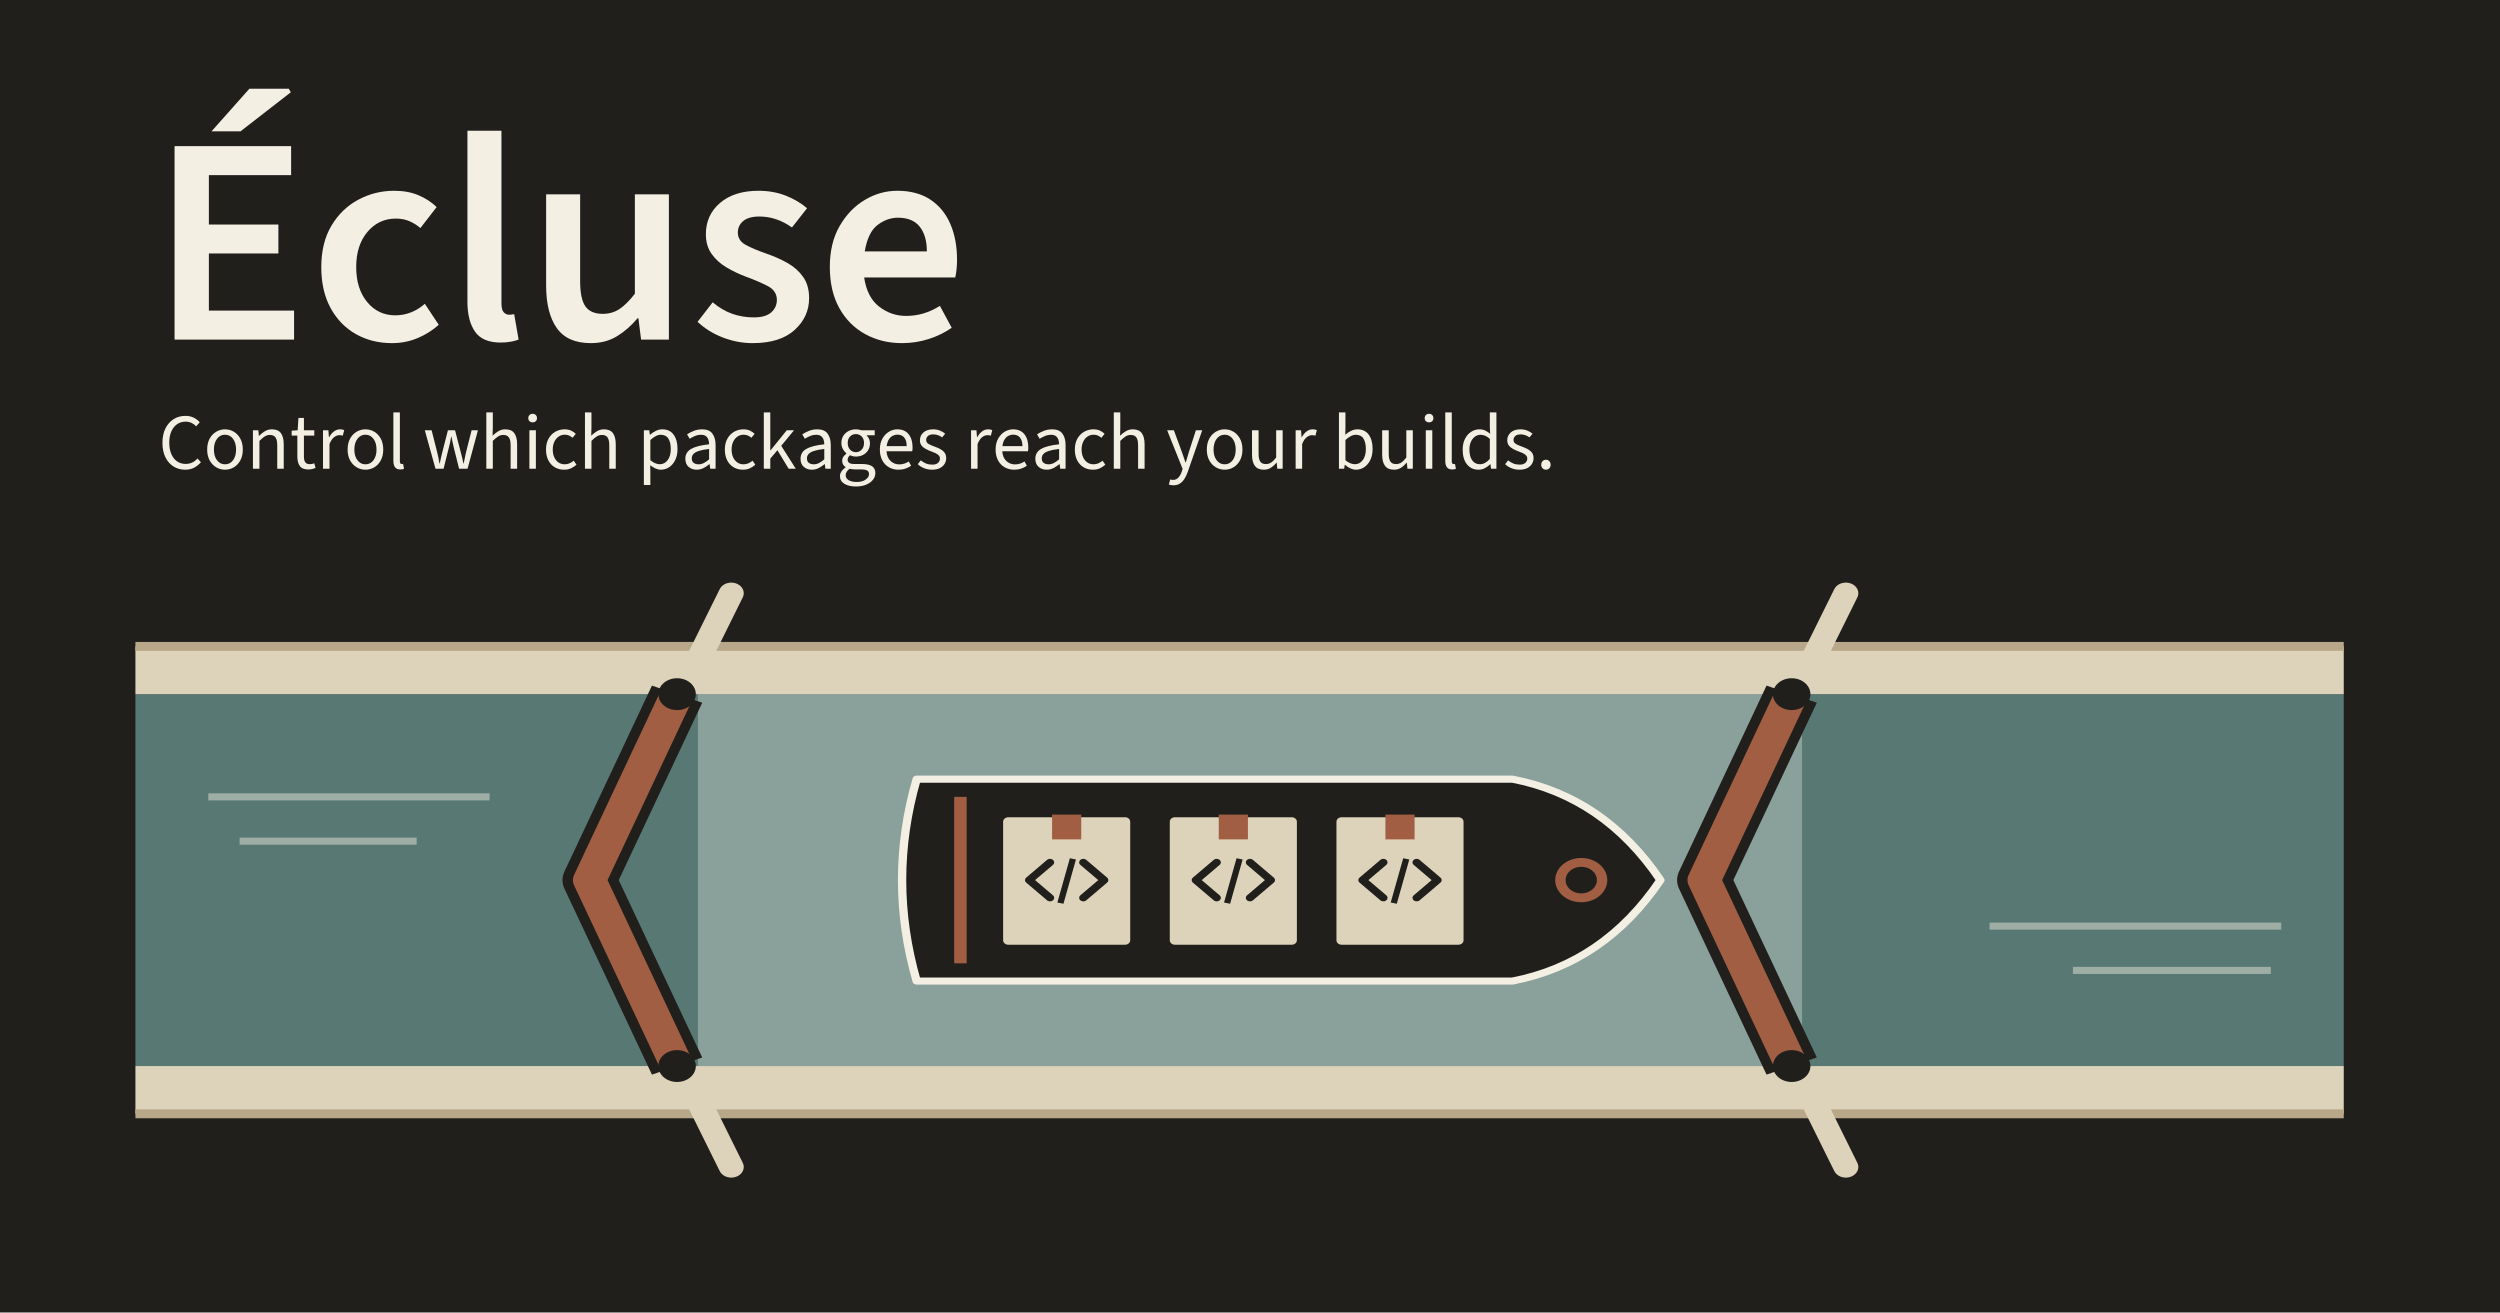
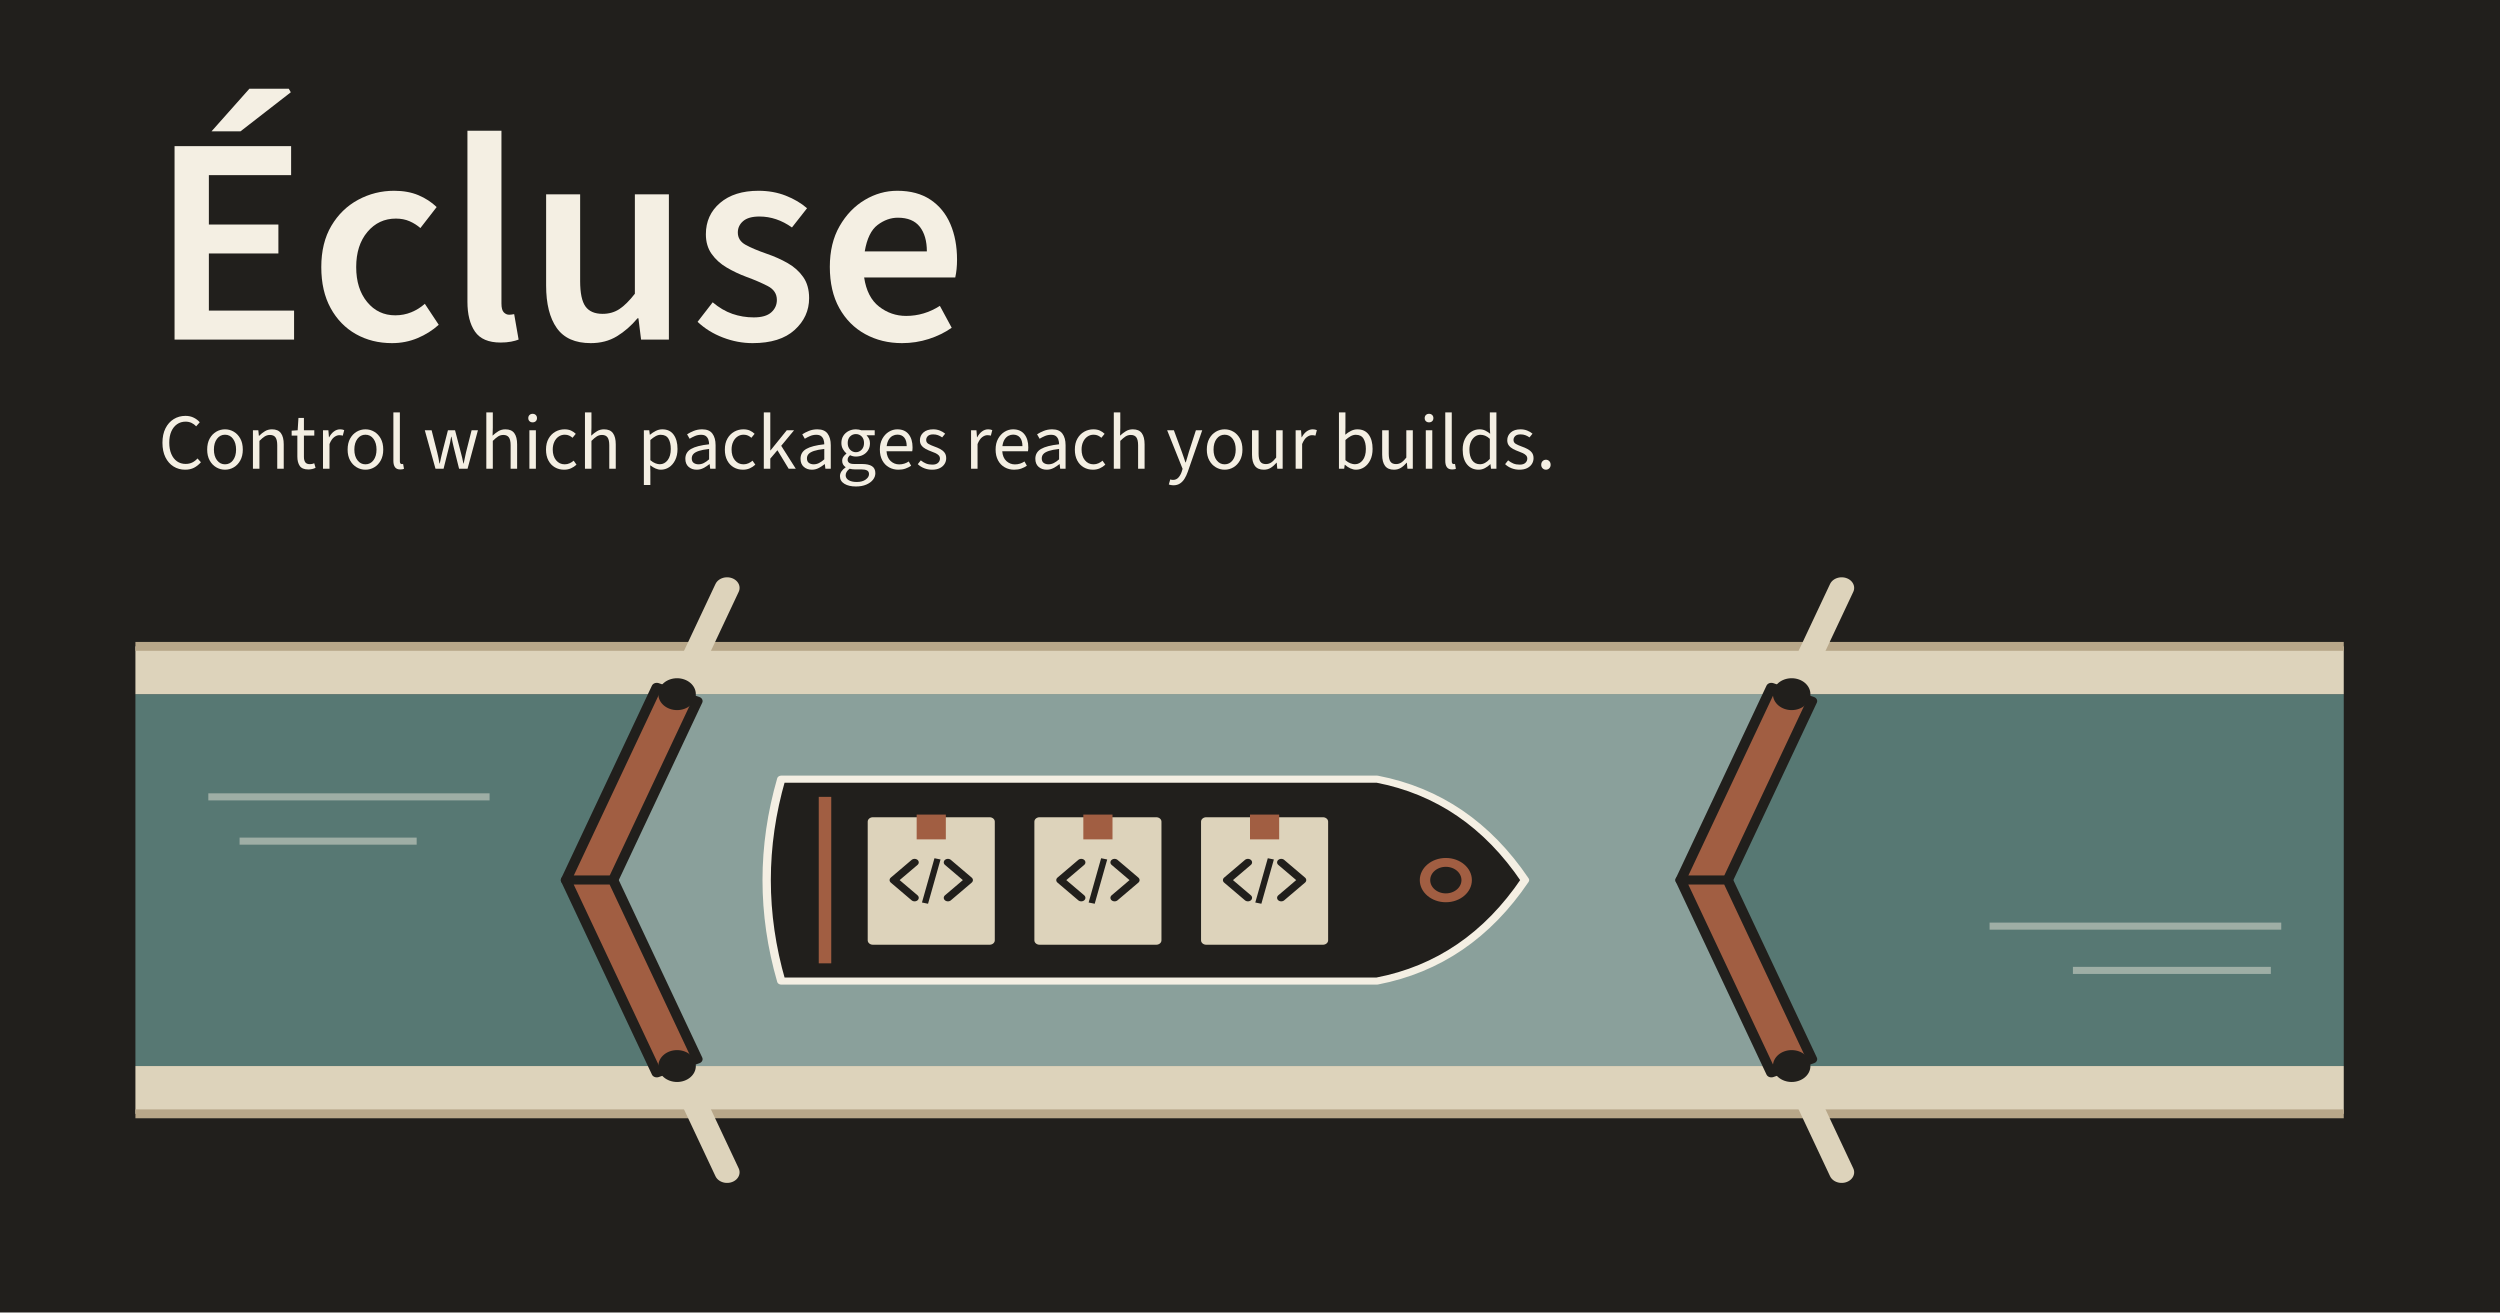
<svg xmlns="http://www.w3.org/2000/svg" width="1200" height="630" viewBox="0 0 1200 630" role="img" aria-labelledby="title description">
  <rect width="1200" height="630" fill="#211F1C" />
  <g aria-label="Écluse" fill="#F4EFE3" transform="translate(72 163) scale(0.142 -0.142)">
    <path transform="translate(0,0)" d="M83 0V654H477V556H199V389H434V291H199V98H487V0ZM208 704 336 848H469L476 836L306 704Z" />
    <path transform="translate(538,0)" d="M280 -12Q212 -12 158.0 18.5Q104 49 72.5 106.5Q41 164 41 245Q41 327 75.0 384.5Q109 442 165.5 472.5Q222 503 287 503Q334 503 369.5 488.0Q405 473 431 448L376 377Q360 391 339.5 400.0Q319 409 293 409Q235 409 197.0 364.0Q159 319 159 245Q159 172 196.0 127.0Q233 82 291 82Q320 82 345.5 92.5Q371 103 391 121L438 50Q407 22 366.5 5.0Q326 -12 280 -12Z" />
    <path transform="translate(1000,0)" d="M185 -10Q124 -10 98.5 27.0Q73 64 73 128V706H188V122Q188 100 196.0 92.0Q204 84 214 84Q218 84 221.5 84.5Q225 85 231 86L246 0Q236 -4 220.5 -7.0Q205 -10 185 -10Z" />
    <path transform="translate(1271,0)" d="M219 -12Q140 -12 104.0 39.0Q68 90 68 183V491H183V198Q183 137 201.0 112.0Q219 87 259 87Q291 87 315.5 103.0Q340 119 368 155V491H483V0H389L380 72H377Q345 34 307.0 11.0Q269 -12 219 -12Z" />
    <path transform="translate(1827,0)" d="M210 -12Q159 -12 109.5 7.0Q60 26 24 60L75 126Q107 99 141.5 87.0Q176 75 214 75Q254 75 273.0 92.0Q292 109 292 134Q292 165 261.0 181.0Q230 197 189 212Q154 225 122.5 243.5Q91 262 71.5 289.5Q52 317 52 356Q52 421 100.0 462.0Q148 503 230 503Q280 503 322.0 486.5Q364 470 394 444L343 379Q291 416 233 416Q196 416 178.0 400.5Q160 385 160 362Q160 335 186.0 320.5Q212 306 258 290Q296 277 328.5 258.5Q361 240 381.0 211.5Q401 183 401 140Q401 77 352.0 32.5Q303 -12 210 -12Z" />
    <path transform="translate(2258,0)" d="M270 412Q234 412 201.5 387.5Q169 363 158 298H368Q368 351 344.0 381.5Q320 412 270 412ZM284 -12Q215 -12 159.5 18.5Q104 49 72.0 106.5Q40 164 40 246Q40 326 73.0 383.5Q106 441 158.0 472.0Q210 503 268 503Q335 503 380.0 473.0Q425 443 447.5 390.5Q470 338 470 270Q470 237 464 210H156Q166 143 206.5 111.5Q247 80 298 80Q359 80 412 114L452 40Q418 16 374.5 2.0Q331 -12 284 -12Z" />
  </g>
  <g aria-label="Control which packages reach your builds." fill="#F4EFE3" transform="translate(76 225) scale(0.038 -0.038)">
    <path transform="translate(0,0)" d="M339 -12Q257 -12 192.0 28.5Q127 69 89.5 145.0Q52 221 52 328Q52 434 90.0 510.0Q128 586 194.0 627.0Q260 668 343 668Q402 668 448.5 644.5Q495 621 523 587L478 536Q452 564 418.5 579.5Q385 595 344 595Q283 595 236.5 562.5Q190 530 164.0 471.0Q138 412 138 330Q138 248 163.5 187.5Q189 127 235.5 94.0Q282 61 345 61Q391 61 427.5 78.5Q464 96 495 130L538 82Q498 37 450.5 12.5Q403 -12 339 -12Z" />
    <path transform="translate(571,0)" d="M271 -12Q212 -12 160.5 18.0Q109 48 77.5 105.0Q46 162 46 242Q46 324 77.5 381.0Q109 438 160.5 468.0Q212 498 271 498Q331 498 382.0 468.0Q433 438 464.5 381.0Q496 324 496 242Q496 162 464.5 105.0Q433 48 382.0 18.0Q331 -12 271 -12ZM271 56Q334 56 372.5 107.5Q411 159 411 242Q411 326 372.5 378.0Q334 430 271 430Q209 430 170.0 378.0Q131 326 131 242Q131 159 170.0 107.5Q209 56 271 56Z" />
    <path transform="translate(1113,0)" d="M82 0V486H150L157 416H160Q195 451 234.0 474.5Q273 498 323 498Q400 498 435.5 449.5Q471 401 471 308V0H389V297Q389 365 367.0 396.0Q345 427 297 427Q260 427 230.5 408.0Q201 389 164 352V0Z" />
    <path transform="translate(1660,0)" d="M235 -9Q157 -9 126.5 35.5Q96 80 96 153V419H24V481L100 486L110 642H179V486H310V419H179V151Q179 107 195.5 82.5Q212 58 254 58Q267 58 281.0 60.5Q295 63 309 70L326 12Q307 2 283.5 -3.5Q260 -9 235 -9Z" />
    <path transform="translate(1998,0)" d="M82 0V486H150L157 398H160Q184 444 220.0 471.0Q256 498 298 498Q327 498 350 488L332 418Q321 421 311.5 422.5Q302 424 287 424Q256 424 222.5 399.0Q189 374 164 312V0Z" />
    <path transform="translate(2345,0)" d="M271 -12Q212 -12 160.5 18.0Q109 48 77.5 105.0Q46 162 46 242Q46 324 77.5 381.0Q109 438 160.5 468.0Q212 498 271 498Q331 498 382.0 468.0Q433 438 464.5 381.0Q496 324 496 242Q496 162 464.5 105.0Q433 48 382.0 18.0Q331 -12 271 -12ZM271 56Q334 56 372.5 107.5Q411 159 411 242Q411 326 372.5 378.0Q334 430 271 430Q209 430 170.0 378.0Q131 326 131 242Q131 159 170.0 107.5Q209 56 271 56Z" />
    <path transform="translate(2887,0)" d="M169 -9Q123 -9 102.5 19.5Q82 48 82 100V712H164V94Q164 75 171.0 67.0Q178 59 188 59Q192 59 195.5 59.5Q199 60 205 61L216 -1Q198 -9 169 -9Z" />
    <path transform="translate(3142,0)" d="" />
    <path transform="translate(3342,0)" d="M159 0 24 486H110L181 205Q189 172 196.0 139.0Q203 106 209 67H213Q221 106 228.5 139.0Q236 172 244 205L316 486H406L479 205Q488 172 496.0 139.0Q504 106 511 67H515Q523 106 530.0 139.0Q537 172 544 205L615 486H695L564 0H457L392 260Q383 294 376.0 327.5Q369 361 361 404H357Q350 361 342.5 327.0Q335 293 326 260L261 0Z" />
    <path transform="translate(4061,0)" d="M82 0V712H164V518L161 418Q196 451 234.5 474.5Q273 498 323 498Q400 498 435.5 449.5Q471 401 471 308V0H389V297Q389 365 367.0 396.0Q345 427 297 427Q260 427 230.5 408.0Q201 389 164 352V0Z" />
    <path transform="translate(4605,0)" d="M82 0V486H164V0ZM123 586Q99 586 83.5 600.5Q68 615 68 640Q68 664 83.5 679.0Q99 694 123 694Q147 694 162.5 679.0Q178 664 178 640Q178 615 162.5 600.5Q147 586 123 586Z" />
    <path transform="translate(4851,0)" d="M275 -12Q210 -12 158.0 18.0Q106 48 76.0 105.0Q46 162 46 242Q46 324 78.5 381.0Q111 438 164.5 468.0Q218 498 280 498Q328 498 362.5 482.0Q397 466 422 441L381 391Q362 408 338.5 419.0Q315 430 283 430Q240 430 205.5 406.5Q171 383 151.0 340.5Q131 298 131 242Q131 159 173.0 107.5Q215 56 282 56Q315 56 344.0 69.0Q373 82 395 102L431 52Q401 23 361.5 5.5Q322 -12 275 -12Z" />
    <path transform="translate(5307,0)" d="M82 0V712H164V518L161 418Q196 451 234.5 474.5Q273 498 323 498Q400 498 435.5 449.5Q471 401 471 308V0H389V297Q389 365 367.0 396.0Q345 427 297 427Q260 427 230.5 408.0Q201 389 164 352V0Z" />
    <path transform="translate(5851,0)" d="" />
    <path transform="translate(6051,0)" d="M82 -205V486H150L157 430H160Q193 458 232.5 478.0Q272 498 315 498Q409 498 458.0 430.5Q507 363 507 250Q507 168 477.5 109.0Q448 50 400.5 19.0Q353 -12 297 -12Q263 -12 229.5 3.0Q196 18 162 44L164 -41V-205ZM283 57Q343 57 382.5 108.5Q422 160 422 250Q422 330 392.5 379.5Q363 429 294 429Q263 429 231.5 412.0Q200 395 164 363V108Q197 80 228.0 68.5Q259 57 283 57Z" />
    <path transform="translate(6606,0)" d="M194 -12Q133 -12 92.0 24.0Q51 60 51 126Q51 208 123.0 250.0Q195 292 351 309Q351 340 342.0 367.0Q333 394 311.5 411.5Q290 429 250 429Q208 429 171.0 413.0Q134 397 105 379L73 435Q107 458 156.5 478.0Q206 498 264 498Q353 498 393.0 443.5Q433 389 433 298V0H365L358 58H355Q319 29 279.5 8.5Q240 -12 194 -12ZM217 56Q252 56 284.0 72.0Q316 88 351 119V250Q269 241 221.0 225.0Q173 209 152.5 186.0Q132 163 132 131Q132 91 157.0 73.5Q182 56 217 56Z" />
    <path transform="translate(7110,0)" d="M275 -12Q210 -12 158.0 18.0Q106 48 76.0 105.0Q46 162 46 242Q46 324 78.5 381.0Q111 438 164.5 468.0Q218 498 280 498Q328 498 362.5 482.0Q397 466 422 441L381 391Q362 408 338.5 419.0Q315 430 283 430Q240 430 205.5 406.5Q171 383 151.0 340.5Q131 298 131 242Q131 159 173.0 107.5Q215 56 282 56Q315 56 344.0 69.0Q373 82 395 102L431 52Q401 23 361.5 5.5Q322 -12 275 -12Z" />
    <path transform="translate(7566,0)" d="M82 0V712H164V231H166L372 486H464L302 290L486 0H396L254 234L164 128V0Z" />
    <path transform="translate(8061,0)" d="M194 -12Q133 -12 92.0 24.0Q51 60 51 126Q51 208 123.0 250.0Q195 292 351 309Q351 340 342.0 367.0Q333 394 311.5 411.5Q290 429 250 429Q208 429 171.0 413.0Q134 397 105 379L73 435Q107 458 156.5 478.0Q206 498 264 498Q353 498 393.0 443.5Q433 389 433 298V0H365L358 58H355Q319 29 279.5 8.5Q240 -12 194 -12ZM217 56Q252 56 284.0 72.0Q316 88 351 119V250Q269 241 221.0 225.0Q173 209 152.5 186.0Q132 163 132 131Q132 91 157.0 73.5Q182 56 217 56Z" />
    <path transform="translate(8565,0)" d="M246 -224Q157 -224 101.0 -190.0Q45 -156 45 -93Q45 -62 64.0 -33.5Q83 -5 116 17V21Q98 32 85.5 52.0Q73 72 73 100Q73 131 90.0 154.0Q107 177 126 190V194Q102 214 82.5 248.0Q63 282 63 325Q63 378 88.0 417.0Q113 456 155.0 477.0Q197 498 246 498Q266 498 284.0 494.5Q302 491 315 486H484V423H383V419Q400 403 412.0 379.0Q424 355 424 322Q424 271 400.0 233.0Q376 195 336.0 174.5Q296 154 246 154Q207 154 173 171Q160 160 151.0 146.5Q142 133 142 113Q142 90 160.5 75.0Q179 60 228 60H322Q407 60 449.5 32.5Q492 5 492 -56Q492 -101 462.0 -139.0Q432 -177 377.0 -200.5Q322 -224 246 -224ZM246 209Q288 209 318.5 240.5Q349 272 349 325Q349 378 319.0 408.0Q289 438 246 438Q203 438 173.0 408.0Q143 378 143 325Q143 272 173.5 240.5Q204 209 246 209ZM258 -167Q328 -167 370.0 -136.5Q412 -106 412 -68Q412 -34 386.5 -21.0Q361 -8 314 -8H230Q216 -8 199.5 -6.0Q183 -4 167 0Q141 -19 129.0 -40.0Q117 -61 117 -82Q117 -121 154.5 -144.0Q192 -167 258 -167Z" />
    <path transform="translate(9069,0)" d="M266 431Q236 431 207.5 416.5Q179 402 158.5 370.0Q138 338 131 286H384Q384 357 353.0 394.0Q322 431 266 431ZM279 -12Q214 -12 160.5 18.0Q107 48 76.0 105.5Q45 163 45 243Q45 322 76.5 379.0Q108 436 158.5 467.0Q209 498 265 498Q359 498 408.5 436.0Q458 374 458 270Q458 257 457.0 245.0Q456 233 454 221H129Q135 139 181.5 97.0Q228 55 289 55Q324 55 354.5 65.0Q385 75 410 92L440 38Q408 16 368.5 2.0Q329 -12 279 -12Z" />
    <path transform="translate(9565,0)" d="M209 -12Q156 -12 109.0 6.5Q62 25 28 58L66 106Q98 80 132.5 66.0Q167 52 212 52Q260 52 284.0 74.5Q308 97 308 128Q308 153 292.0 169.5Q276 186 251.0 197.5Q226 209 198 219Q162 232 129.0 249.5Q96 267 75.5 293.5Q55 320 55 360Q55 419 99.5 458.5Q144 498 223 498Q268 498 307.0 482.5Q346 467 374 443L336 396Q311 414 283.5 424.0Q256 434 223 434Q177 434 155.5 413.0Q134 392 134 364Q134 331 163.0 314.0Q192 297 237 281Q275 268 309.5 250.0Q344 232 365.5 204.5Q387 177 387 133Q387 94 366.5 61.0Q346 28 306.5 8.0Q267 -12 209 -12Z" />
    <path transform="translate(9984,0)" d="" />
    <path transform="translate(10184,0)" d="M82 0V486H150L157 398H160Q184 444 220.0 471.0Q256 498 298 498Q327 498 350 488L332 418Q321 421 311.5 422.5Q302 424 287 424Q256 424 222.5 399.0Q189 374 164 312V0Z" />
    <path transform="translate(10531,0)" d="M266 431Q236 431 207.5 416.5Q179 402 158.5 370.0Q138 338 131 286H384Q384 357 353.0 394.0Q322 431 266 431ZM279 -12Q214 -12 160.5 18.0Q107 48 76.0 105.5Q45 163 45 243Q45 322 76.5 379.0Q108 436 158.5 467.0Q209 498 265 498Q359 498 408.5 436.0Q458 374 458 270Q458 257 457.0 245.0Q456 233 454 221H129Q135 139 181.5 97.0Q228 55 289 55Q324 55 354.5 65.0Q385 75 410 92L440 38Q408 16 368.5 2.0Q329 -12 279 -12Z" />
    <path transform="translate(11027,0)" d="M194 -12Q133 -12 92.0 24.0Q51 60 51 126Q51 208 123.0 250.0Q195 292 351 309Q351 340 342.0 367.0Q333 394 311.5 411.5Q290 429 250 429Q208 429 171.0 413.0Q134 397 105 379L73 435Q107 458 156.5 478.0Q206 498 264 498Q353 498 393.0 443.5Q433 389 433 298V0H365L358 58H355Q319 29 279.5 8.5Q240 -12 194 -12ZM217 56Q252 56 284.0 72.0Q316 88 351 119V250Q269 241 221.0 225.0Q173 209 152.5 186.0Q132 163 132 131Q132 91 157.0 73.5Q182 56 217 56Z" />
    <path transform="translate(11531,0)" d="M275 -12Q210 -12 158.0 18.0Q106 48 76.0 105.0Q46 162 46 242Q46 324 78.5 381.0Q111 438 164.5 468.0Q218 498 280 498Q328 498 362.5 482.0Q397 466 422 441L381 391Q362 408 338.5 419.0Q315 430 283 430Q240 430 205.5 406.5Q171 383 151.0 340.5Q131 298 131 242Q131 159 173.0 107.5Q215 56 282 56Q315 56 344.0 69.0Q373 82 395 102L431 52Q401 23 361.5 5.5Q322 -12 275 -12Z" />
    <path transform="translate(11987,0)" d="M82 0V712H164V518L161 418Q196 451 234.5 474.5Q273 498 323 498Q400 498 435.5 449.5Q471 401 471 308V0H389V297Q389 365 367.0 396.0Q345 427 297 427Q260 427 230.5 408.0Q201 389 164 352V0Z" />
    <path transform="translate(12531,0)" d="" />
    <path transform="translate(12731,0)" d="M90 -209Q74 -209 59.5 -206.0Q45 -203 33 -199L51 -135Q69 -141 86 -141Q127 -141 154.0 -111.5Q181 -82 196 -37L207 -1L12 486H97L196 217Q207 186 219.5 150.0Q232 114 243 80H247Q258 113 268.0 149.0Q278 185 288 217L375 486H455L272 -40Q255 -88 231.5 -126.0Q208 -164 173.5 -186.5Q139 -209 90 -209Z" />
    <path transform="translate(13198,0)" d="M271 -12Q212 -12 160.5 18.0Q109 48 77.5 105.0Q46 162 46 242Q46 324 77.5 381.0Q109 438 160.5 468.0Q212 498 271 498Q331 498 382.0 468.0Q433 438 464.5 381.0Q496 324 496 242Q496 162 464.5 105.0Q433 48 382.0 18.0Q331 -12 271 -12ZM271 56Q334 56 372.5 107.5Q411 159 411 242Q411 326 372.5 378.0Q334 430 271 430Q209 430 170.0 378.0Q131 326 131 242Q131 159 170.0 107.5Q209 56 271 56Z" />
    <path transform="translate(13740,0)" d="M224 -12Q147 -12 111.0 36.5Q75 85 75 178V486H158V189Q158 121 179.5 90.0Q201 59 249 59Q287 59 316.5 78.5Q346 98 380 141V486H462V0H394L387 76H384Q350 36 312.0 12.0Q274 -12 224 -12Z" />
    <path transform="translate(14284,0)" d="M82 0V486H150L157 398H160Q184 444 220.0 471.0Q256 498 298 498Q327 498 350 488L332 418Q321 421 311.5 422.5Q302 424 287 424Q256 424 222.5 399.0Q189 374 164 312V0Z" />
    <path transform="translate(14631,0)" d="" />
    <path transform="translate(14831,0)" d="M297 -12Q263 -12 226.5 4.5Q190 21 158 50H155L148 0H82V712H164V518L162 430Q195 459 234.5 478.5Q274 498 314 498Q409 498 458.0 431.0Q507 364 507 251Q507 168 477.5 109.0Q448 50 400.5 19.0Q353 -12 297 -12ZM283 57Q343 57 382.5 108.5Q422 160 422 250Q422 330 392.5 379.5Q363 429 294 429Q263 429 231.0 412.0Q199 395 164 363V108Q196 80 227.5 68.5Q259 57 283 57Z" />
    <path transform="translate(15384,0)" d="M224 -12Q147 -12 111.0 36.5Q75 85 75 178V486H158V189Q158 121 179.5 90.0Q201 59 249 59Q287 59 316.5 78.5Q346 98 380 141V486H462V0H394L387 76H384Q350 36 312.0 12.0Q274 -12 224 -12Z" />
    <path transform="translate(15928,0)" d="M82 0V486H164V0ZM123 586Q99 586 83.5 600.5Q68 615 68 640Q68 664 83.5 679.0Q99 694 123 694Q147 694 162.5 679.0Q178 664 178 640Q178 615 162.5 600.5Q147 586 123 586Z" />
    <path transform="translate(16174,0)" d="M169 -9Q123 -9 102.5 19.5Q82 48 82 100V712H164V94Q164 75 171.0 67.0Q178 59 188 59Q192 59 195.5 59.5Q199 60 205 61L216 -1Q198 -9 169 -9Z" />
    <path transform="translate(16429,0)" d="M248 -12Q157 -12 102.0 54.5Q47 121 47 242Q47 321 76.5 378.5Q106 436 154.5 467.0Q203 498 258 498Q300 498 331.0 483.0Q362 468 394 442L390 525V712H473V0H405L398 57H395Q367 29 329.0 8.5Q291 -12 248 -12ZM266 57Q330 57 390 124V378Q359 406 330.5 417.5Q302 429 272 429Q233 429 201.5 405.5Q170 382 151.0 340.5Q132 299 132 243Q132 156 167.0 106.5Q202 57 266 57Z" />
    <path transform="translate(16984,0)" d="M209 -12Q156 -12 109.0 6.5Q62 25 28 58L66 106Q98 80 132.5 66.0Q167 52 212 52Q260 52 284.0 74.5Q308 97 308 128Q308 153 292.0 169.5Q276 186 251.0 197.5Q226 209 198 219Q162 232 129.0 249.5Q96 267 75.5 293.5Q55 320 55 360Q55 419 99.5 458.5Q144 498 223 498Q268 498 307.0 482.5Q346 467 374 443L336 396Q311 414 283.5 424.0Q256 434 223 434Q177 434 155.5 413.0Q134 392 134 364Q134 331 163.0 314.0Q192 297 237 281Q275 268 309.5 250.0Q344 232 365.5 204.5Q387 177 387 133Q387 94 366.5 61.0Q346 28 306.5 8.0Q267 -12 209 -12Z" />
    <path transform="translate(17403,0)" d="M125 -12Q100 -12 82.5 5.5Q65 23 65 50Q65 79 82.5 96.5Q100 114 125 114Q149 114 166.5 96.5Q184 79 184 50Q184 23 166.5 5.5Q149 -12 125 -12Z" />
  </g>
  <g transform="translate(45 255) scale(1 .85)">
    <g stroke-linejoin="round">
      <rect x="20" y="92" width="1060" height="210" fill="#577873" />
-       <rect x="290" y="92" width="530" height="210" fill="#8AA09B" />
+       <path d="M280 92H815L773 197L815 302H280L238 197Z" fill="#8AA09B" />
      <path d="M20 65H1080V92H20ZM20 302H1080V329H20Z" fill="#DDD3BB" />
      <path d="M20 65H1080M20 329H1080" stroke="#B8A789" stroke-width="5" />
      <path d="M55 150H190M70 175H155M910 223H1050M950 248H1045" stroke="#F4EFE3" stroke-width="4" opacity=".45" />
-       <path d="M280 92L238 197L280 302" fill="none" stroke="#211F1C" stroke-width="26" />
-       <path d="M280 92L238 197L280 302" fill="none" stroke="#A15E42" stroke-width="16" />
-       <path d="M282 92L306 35M282 302L306 359" stroke="#DDD3BB" stroke-width="12" stroke-linecap="round" />
+       <g fill="#A15E42" stroke="#211F1C" stroke-width="5">
+         <path d="M270.25 88.10L289.75 95.90L249.31 197H226.69Z" />
+         <path d="M226.69 197H249.31L289.75 298.10L270.25 305.90Z" />
+       </g>
+       <path d="M280 92L304 32M280 302L304 362" stroke="#DDD3BB" stroke-width="12" stroke-linecap="round" />
      <circle cx="280" cy="92" r="9" fill="#211F1C" />
      <circle cx="280" cy="302" r="9" fill="#211F1C" />
-       <path d="M815 92L773 197L815 302" fill="none" stroke="#211F1C" stroke-width="26" />
-       <path d="M815 92L773 197L815 302" fill="none" stroke="#A15E42" stroke-width="16" />
-       <path d="M817 92L841 35M817 302L841 359" stroke="#DDD3BB" stroke-width="12" stroke-linecap="round" />
+       <g fill="#A15E42" stroke="#211F1C" stroke-width="5">
+         <path d="M805.25 88.10L824.75 95.90L784.31 197H761.69Z" />
+         <path d="M761.69 197H784.31L824.75 298.10L805.25 305.90Z" />
+       </g>
+       <path d="M815 92L839 32M815 302L839 362" stroke="#DDD3BB" stroke-width="12" stroke-linecap="round" />
      <circle cx="815" cy="92" r="9" fill="#211F1C" />
      <circle cx="815" cy="302" r="9" fill="#211F1C" />
-       <path d="M395 140H681Q725 150 752 197Q725 244 681 254H395Q381 197 395 140Z" fill="#211F1C" stroke="#F4EFE3" stroke-width="4" />
-       <path d="M416 150V244" stroke="#A15E42" stroke-width="6" />
-       <circle cx="714" cy="197" r="10" fill="none" stroke="#A15E42" stroke-width="5" />
-       <g transform="translate(435 160) scale(1.0 1.0)">
-         <rect width="64" height="75" rx="4" fill="#DDD3BB" stroke="#211F1C" stroke-width="3" />
-         <path d="M25 0V14H39V0" fill="#A15E42" />
-         <path d="M24 27L14 37L24 47M40 27L50 37L40 47" fill="none" stroke="#211F1C" stroke-width="4" stroke-linecap="round" />
-         <path d="M35 25L29 50" fill="none" stroke="#211F1C" stroke-width="3" />
-       </g>
-       <g transform="translate(515 160) scale(1.0 1.0)">
-         <rect width="64" height="75" rx="4" fill="#DDD3BB" stroke="#211F1C" stroke-width="3" />
-         <path d="M25 0V14H39V0" fill="#A15E42" />
-         <path d="M24 27L14 37L24 47M40 27L50 37L40 47" fill="none" stroke="#211F1C" stroke-width="4" stroke-linecap="round" />
-         <path d="M35 25L29 50" fill="none" stroke="#211F1C" stroke-width="3" />
-       </g>
-       <g transform="translate(595 160) scale(1.0 1.0)">
-         <rect width="64" height="75" rx="4" fill="#DDD3BB" stroke="#211F1C" stroke-width="3" />
-         <path d="M25 0V14H39V0" fill="#A15E42" />
-         <path d="M24 27L14 37L24 47M40 27L50 37L40 47" fill="none" stroke="#211F1C" stroke-width="4" stroke-linecap="round" />
-         <path d="M35 25L29 50" fill="none" stroke="#211F1C" stroke-width="3" />
+       <g transform="translate(-65 0)">
+         <path d="M395 140H681Q725 150 752 197Q725 244 681 254H395Q381 197 395 140Z" fill="#211F1C" stroke="#F4EFE3" stroke-width="4" />
+         <path d="M416 150V244" stroke="#A15E42" stroke-width="6" />
+         <circle cx="714" cy="197" r="10" fill="none" stroke="#A15E42" stroke-width="5" />
+         <g transform="translate(435 160) scale(1.0 1.0)">
+           <rect width="64" height="75" rx="4" fill="#DDD3BB" stroke="#211F1C" stroke-width="3" />
+           <path d="M25 0V14H39V0" fill="#A15E42" />
+           <path d="M24 27L14 37L24 47M40 27L50 37L40 47" fill="none" stroke="#211F1C" stroke-width="4" stroke-linecap="round" />
+           <path d="M35 25L29 50" fill="none" stroke="#211F1C" stroke-width="3" />
+         </g>
+         <g transform="translate(515 160) scale(1.0 1.0)">
+           <rect width="64" height="75" rx="4" fill="#DDD3BB" stroke="#211F1C" stroke-width="3" />
+           <path d="M25 0V14H39V0" fill="#A15E42" />
+           <path d="M24 27L14 37L24 47M40 27L50 37L40 47" fill="none" stroke="#211F1C" stroke-width="4" stroke-linecap="round" />
+           <path d="M35 25L29 50" fill="none" stroke="#211F1C" stroke-width="3" />
+         </g>
+         <g transform="translate(595 160) scale(1.0 1.0)">
+           <rect width="64" height="75" rx="4" fill="#DDD3BB" stroke="#211F1C" stroke-width="3" />
+           <path d="M25 0V14H39V0" fill="#A15E42" />
+           <path d="M24 27L14 37L24 47M40 27L50 37L40 47" fill="none" stroke="#211F1C" stroke-width="4" stroke-linecap="round" />
+           <path d="M35 25L29 50" fill="none" stroke="#211F1C" stroke-width="3" />
+         </g>
      </g>
    </g>
  </g>
</svg>
